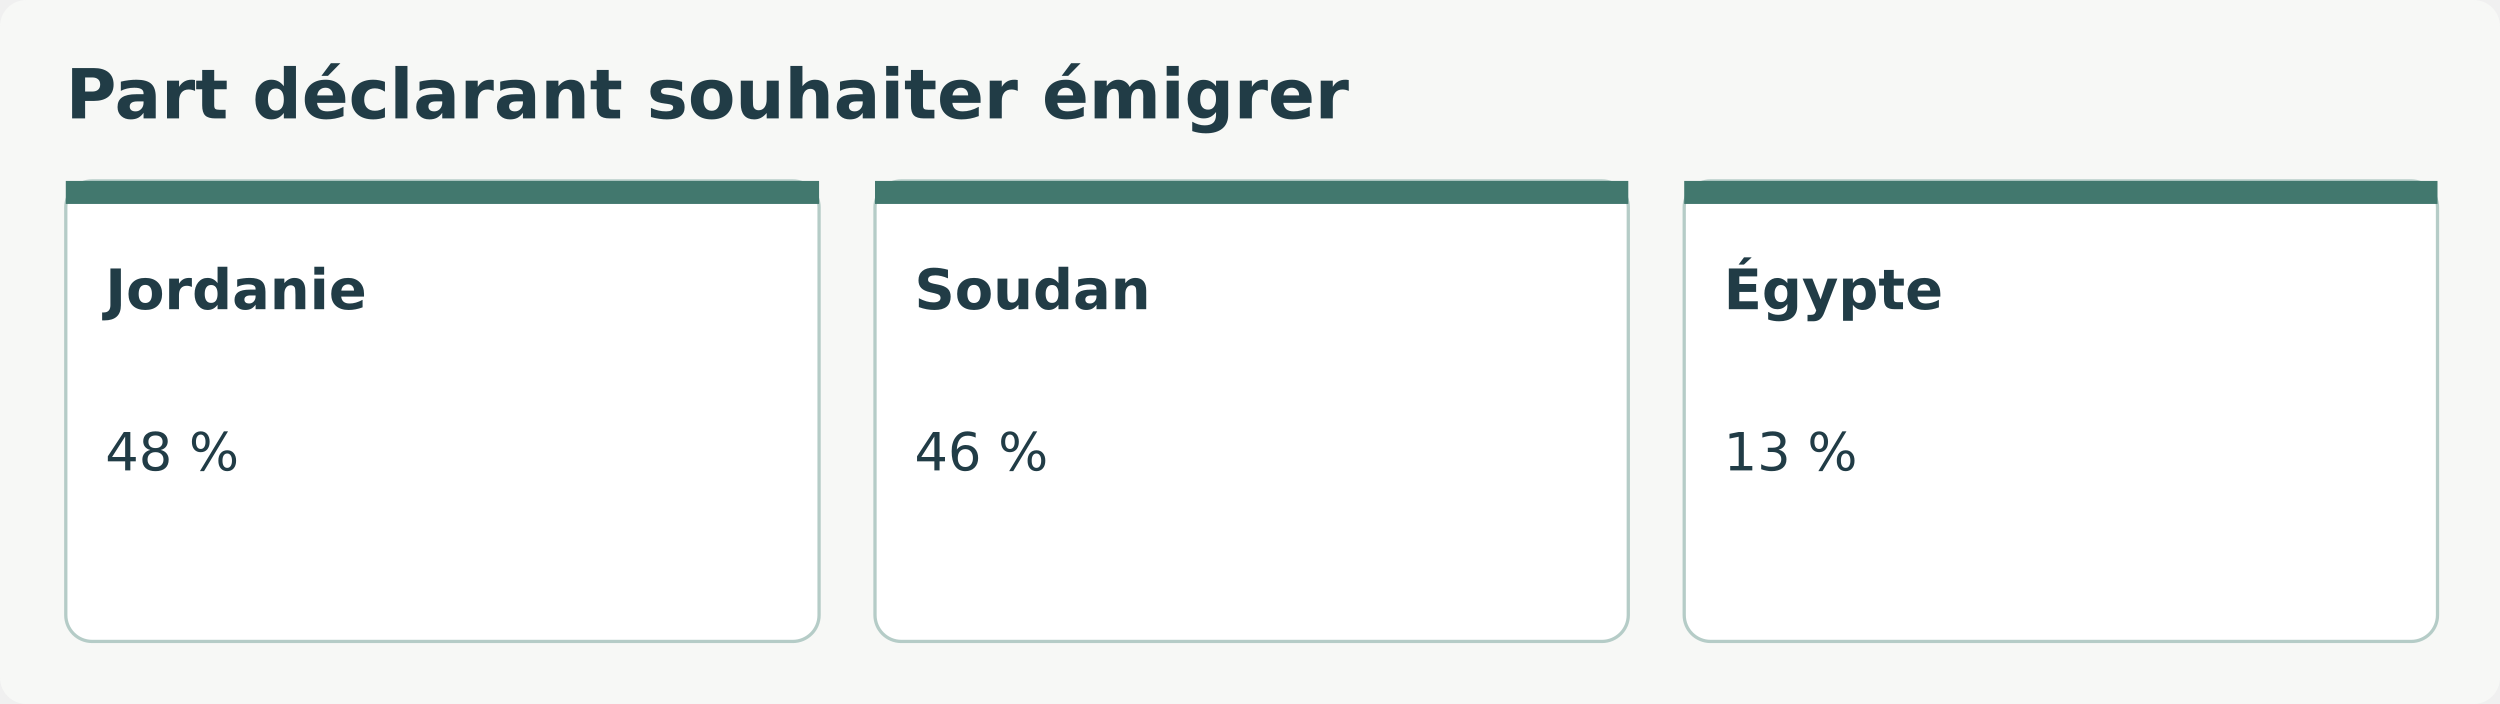
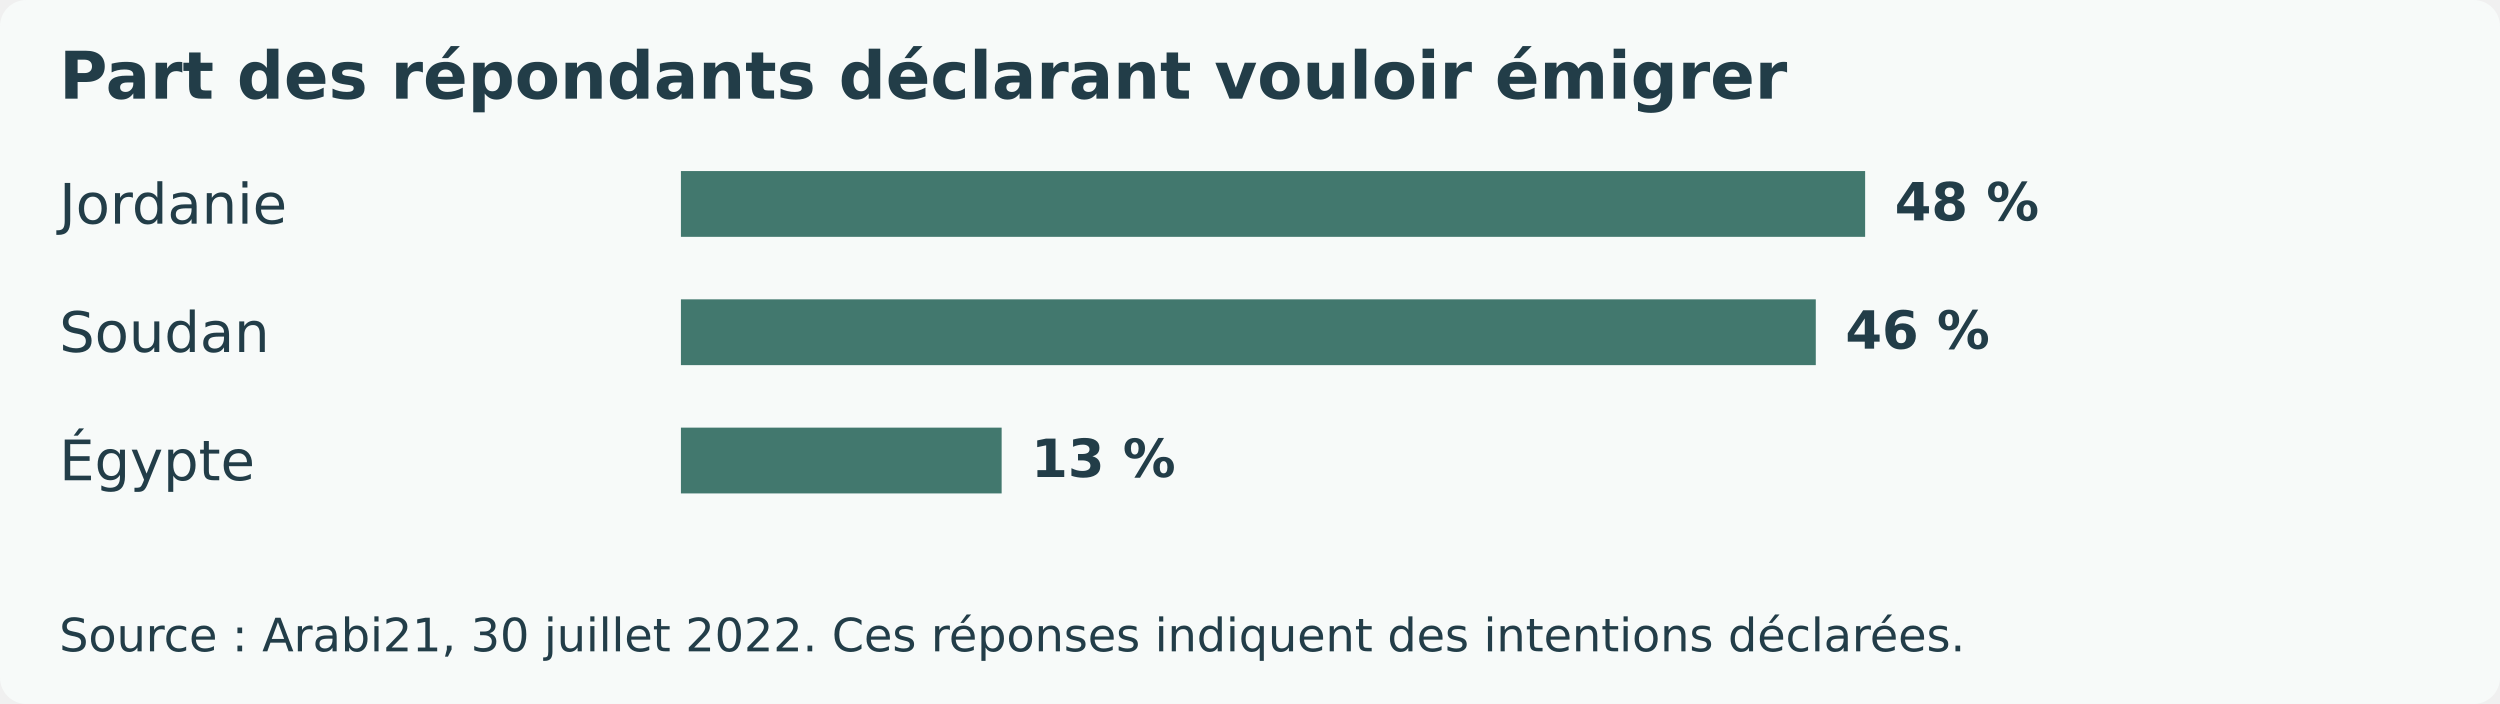
<svg xmlns="http://www.w3.org/2000/svg" width="760" height="214" viewBox="0 0 760 214">
-   <rect width="760" height="214" rx="8" fill="#f7f8f6" />
-   <text x="20" y="36" font-family="DejaVu Sans" font-weight="bold" font-size="21" fill="#213c46">Part déclarant souhaiter émigrer</text>
-   <rect x="20" y="55" width="229" height="140" rx="8" fill="white" stroke="#b5ccc7" />
-   <rect x="20" y="55" width="229" height="7" fill="#42786e" />
-   <text x="32" y="94" font-family="DejaVu Sans" font-size="17" font-weight="bold" fill="#213c46">Jordanie</text>
-   <text x="32" y="143" font-family="DejaVu Sans" font-size="16" font-weight="normal" fill="#213c46">48 %</text>
-   <rect x="266" y="55" width="229" height="140" rx="8" fill="white" stroke="#b5ccc7" />
-   <rect x="266" y="55" width="229" height="7" fill="#42786e" />
-   <text x="278" y="94" font-family="DejaVu Sans" font-size="17" font-weight="bold" fill="#213c46">Soudan</text>
-   <text x="278" y="143" font-family="DejaVu Sans" font-size="16" font-weight="normal" fill="#213c46">46 %</text>
-   <rect x="512" y="55" width="229" height="140" rx="8" fill="white" stroke="#b5ccc7" />
-   <rect x="512" y="55" width="229" height="7" fill="#42786e" />
-   <text x="524" y="94" font-family="DejaVu Sans" font-size="17" font-weight="bold" fill="#213c46">Égypte</text>
-   <text x="524" y="143" font-family="DejaVu Sans" font-size="16" font-weight="normal" fill="#213c46">13 %</text>
+   <rect width="760" height="214" rx="8" fill="#f7faf9" />
+   <text x="18" y="30" font-family="DejaVu Sans, sans-serif" font-size="20" font-weight="700" fill="#223d48">Part des répondants déclarant vouloir émigrer</text>
+   <text x="18" y="68" font-family="DejaVu Sans, sans-serif" font-size="17" font-weight="400" fill="#223d48">Jordanie</text>
+   <rect x="207" y="52" height="20" width="360.0" fill="#42786e" />
+   <text x="576.0" y="67" font-family="DejaVu Sans, sans-serif" font-size="16" font-weight="700" fill="#223d48">48 %</text>
+   <text x="18" y="107" font-family="DejaVu Sans, sans-serif" font-size="17" font-weight="400" fill="#223d48">Soudan</text>
+   <rect x="207" y="91" height="20" width="345.0" fill="#42786e" />
+   <text x="561.0" y="106" font-family="DejaVu Sans, sans-serif" font-size="16" font-weight="700" fill="#223d48">46 %</text>
+   <text x="18" y="146" font-family="DejaVu Sans, sans-serif" font-size="17" font-weight="400" fill="#223d48">Égypte</text>
+   <rect x="207" y="130" height="20" width="97.5" fill="#42786e" />
+   <text x="313.5" y="145" font-family="DejaVu Sans, sans-serif" font-size="16" font-weight="700" fill="#223d48">13 %</text>
+   <text x="18" y="198" font-family="DejaVu Sans, sans-serif" font-size="14" font-weight="400" fill="#223d48">Source : Arabi21, 30 juillet 2022. Ces réponses indiquent des intentions déclarées.</text>
</svg>
